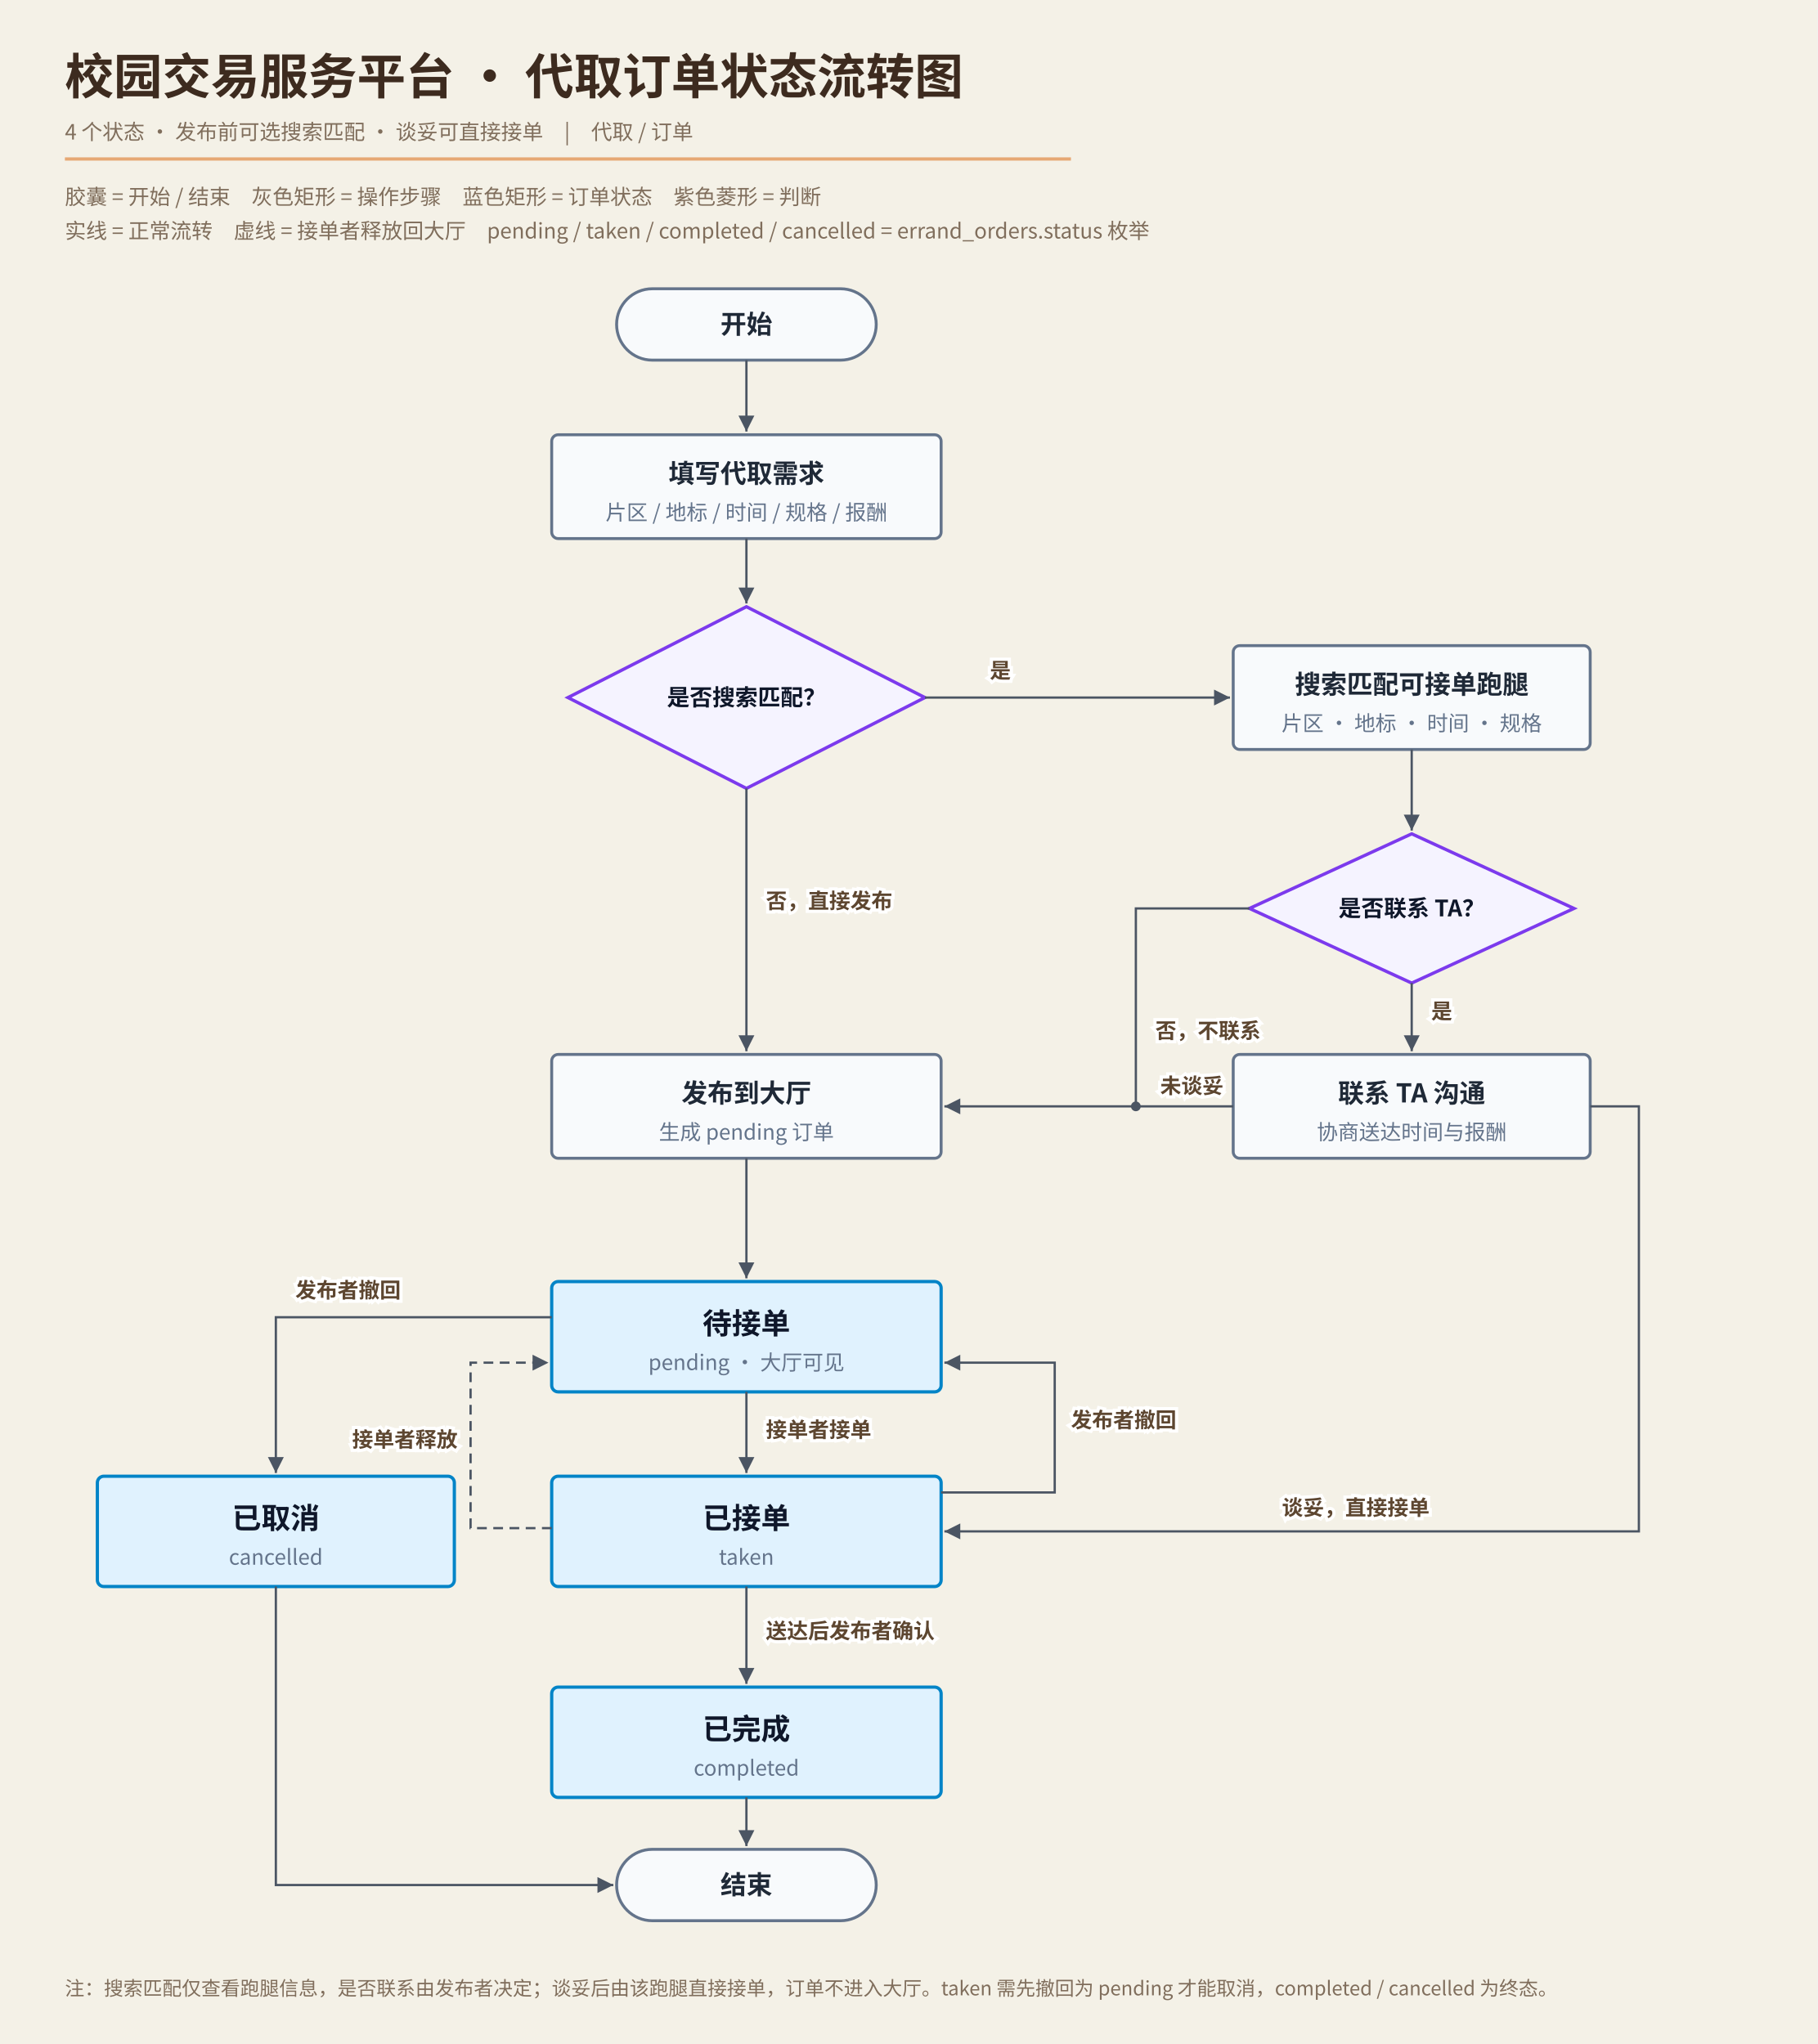
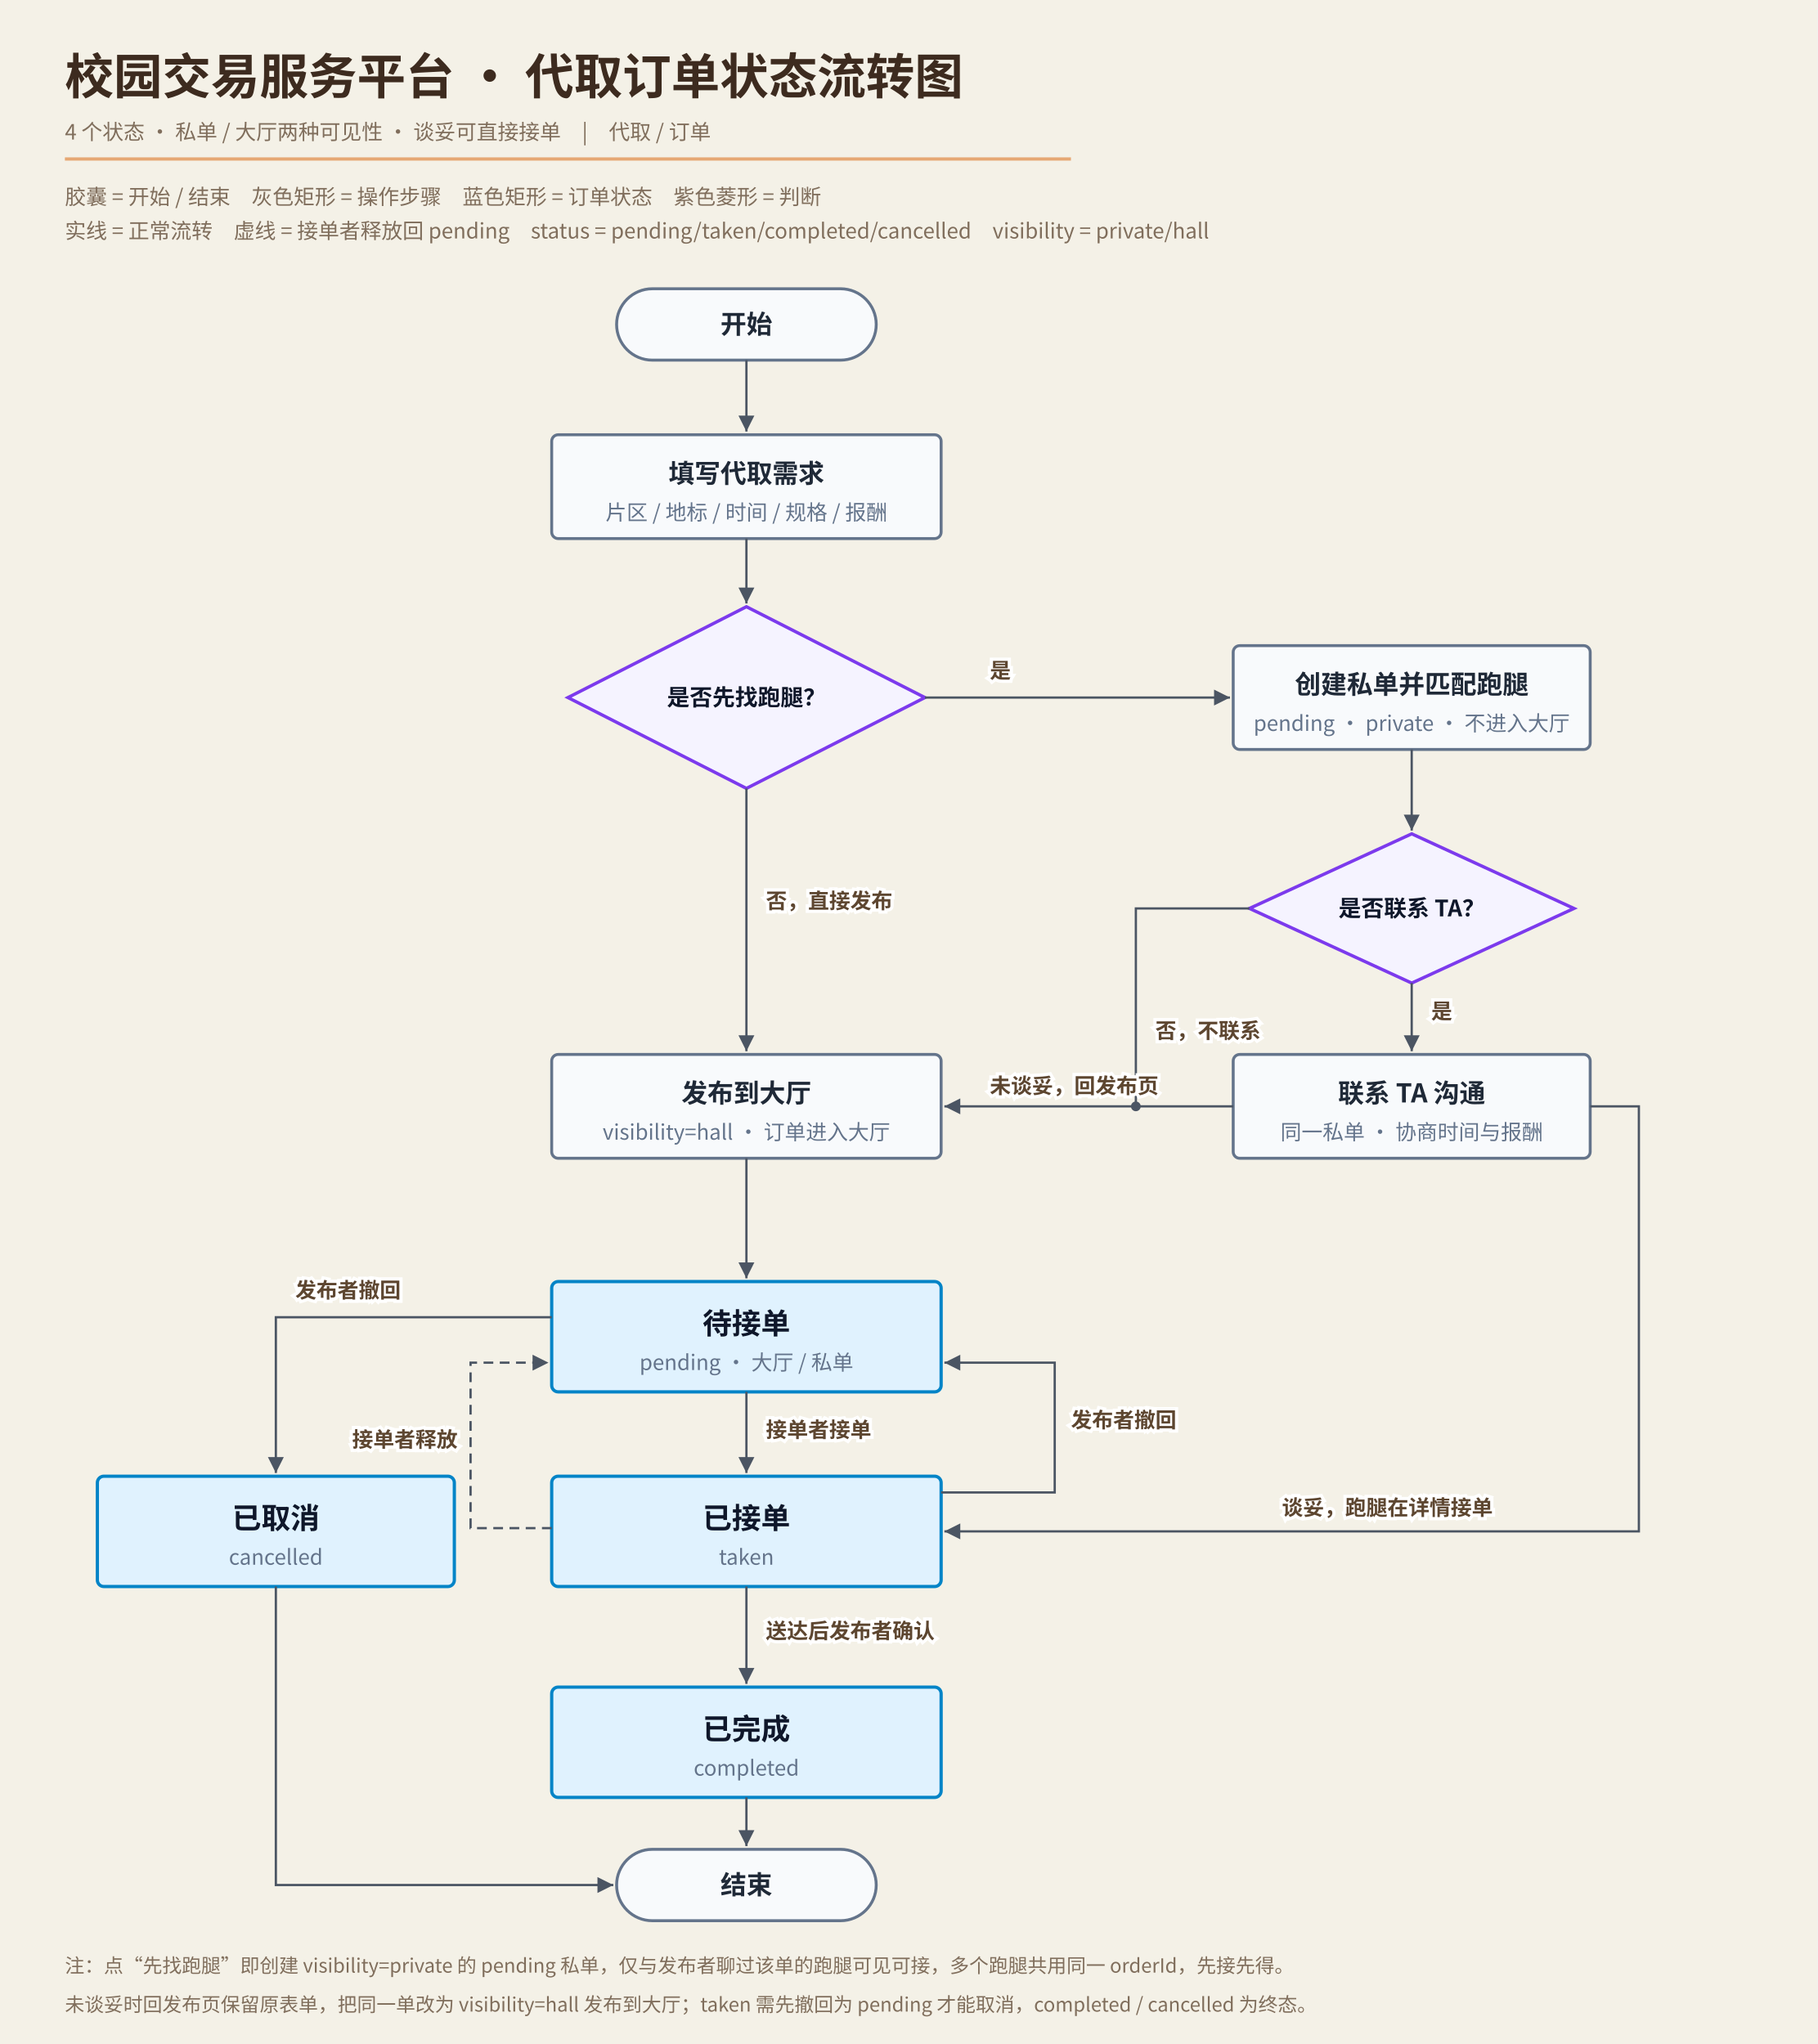
<svg xmlns="http://www.w3.org/2000/svg" width="1120" height="1260" viewBox="0 0 1120 1260" font-family="Microsoft YaHei, PingFang SC, Noto Sans CJK SC, sans-serif">
  <defs>
    <marker id="arrow-right" viewBox="0 0 10 10" refX="10" refY="5" markerWidth="7" markerHeight="7" orient="0">
      <path d="M0,0 L10,5 L0,10 z" fill="#4B5563" />
    </marker>
    <marker id="arrow-down" viewBox="0 0 10 10" refX="10" refY="5" markerWidth="7" markerHeight="7" orient="90">
      <path d="M0,0 L10,5 L0,10 z" fill="#4B5563" />
    </marker>
    <marker id="arrow-left" viewBox="0 0 10 10" refX="10" refY="5" markerWidth="7" markerHeight="7" orient="180">
      <path d="M0,0 L10,5 L0,10 z" fill="#4B5563" />
    </marker>
  </defs>
  <rect x="0" y="0" width="1120" height="1260" fill="#F4F1E7" />
  <text x="40" y="58" font-size="30" font-weight="700" fill="#3D2B1F">校园交易服务平台 · 代取订单状态流转图</text>
-   <text x="40" y="86" font-size="13" fill="#806E5C">4 个状态 · 发布前可选搜索匹配 · 谈妥可直接接单　|　代取 / 订单</text>
+   <text x="40" y="86" font-size="13" fill="#806E5C">4 个状态 · 私单 / 大厅两种可见性 · 谈妥可直接接单　|　代取 / 订单</text>
  <line x1="40" y1="98" x2="660" y2="98" stroke="#E6A874" stroke-width="2" />
  <text x="40" y="126" font-size="13" fill="#806E5C">胶囊 = 开始 / 结束　灰色矩形 = 操作步骤　蓝色矩形 = 订单状态　紫色菱形 = 判断</text>
-   <text x="40" y="147" font-size="13" fill="#806E5C">实线 = 正常流转　虚线 = 接单者释放回大厅　pending / taken / completed / cancelled = errand_orders.status 枚举</text>
+   <text x="40" y="147" font-size="13" fill="#806E5C">实线 = 正常流转　虚线 = 接单者释放回 pending　status = pending/taken/completed/cancelled　visibility = private/hall</text>
  <rect x="380" y="178" width="160" height="44" rx="22" fill="#f8fafc" stroke="#64748b" stroke-width="1.8" />
  <text x="460" y="200" text-anchor="middle" dominant-baseline="middle" font-size="16" font-weight="700" fill="#1f2937">开始</text>
  <line x1="460" y1="222" x2="460" y2="266" stroke="#4B5563" stroke-width="1.4" marker-end="url(#arrow-down)" />
  <rect x="340" y="268" width="240" height="64" rx="4" fill="#f8fafc" stroke="#64748b" stroke-width="1.8" />
  <text x="460" y="292" text-anchor="middle" dominant-baseline="middle" font-size="16" font-weight="700" fill="#1f2937">填写代取需求</text>
  <text x="460" y="316" text-anchor="middle" dominant-baseline="middle" font-size="13" fill="#64748b">片区 / 地标 / 时间 / 规格 / 报酬</text>
  <line x1="460" y1="332" x2="460" y2="372" stroke="#4B5563" stroke-width="1.4" marker-end="url(#arrow-down)" />
  <polygon points="460,374 570,430 460,486 350,430" fill="#f5f3ff" stroke="#7c3aed" stroke-width="2" />
-   <text x="460" y="430" text-anchor="middle" dominant-baseline="middle" font-size="14" font-weight="700" fill="#0f172a">是否搜索匹配？</text>
+   <text x="460" y="430" text-anchor="middle" dominant-baseline="middle" font-size="14" font-weight="700" fill="#0f172a">是否先找跑腿？</text>
  <line x1="460" y1="486" x2="460" y2="648" stroke="#4B5563" stroke-width="1.4" marker-end="url(#arrow-down)" />
  <text x="472" y="560" font-size="13" font-weight="700" fill="#5D4630" stroke="#ffffff" stroke-width="4" paint-order="stroke">否，直接发布</text>
  <line x1="570" y1="430" x2="758" y2="430" stroke="#4B5563" stroke-width="1.4" marker-end="url(#arrow-right)" />
  <text x="610" y="418" font-size="13" font-weight="700" fill="#5D4630" stroke="#ffffff" stroke-width="4" paint-order="stroke">是</text>
  <rect x="760" y="398" width="220" height="64" rx="4" fill="#f8fafc" stroke="#64748b" stroke-width="1.8" />
-   <text x="870" y="422" text-anchor="middle" dominant-baseline="middle" font-size="16" font-weight="700" fill="#1f2937">搜索匹配可接单跑腿</text>
-   <text x="870" y="446" text-anchor="middle" dominant-baseline="middle" font-size="13" fill="#64748b">片区 · 地标 · 时间 · 规格</text>
+   <text x="870" y="422" text-anchor="middle" dominant-baseline="middle" font-size="16" font-weight="700" fill="#1f2937">创建私单并匹配跑腿</text>
+   <text x="870" y="446" text-anchor="middle" dominant-baseline="middle" font-size="13" fill="#64748b">pending · private · 不进入大厅</text>
  <line x1="870" y1="462" x2="870" y2="512" stroke="#4B5563" stroke-width="1.4" marker-end="url(#arrow-down)" />
  <polygon points="870,514 970,560 870,606 770,560" fill="#f5f3ff" stroke="#7c3aed" stroke-width="2" />
  <text x="870" y="560" text-anchor="middle" dominant-baseline="middle" font-size="14" font-weight="700" fill="#0f172a">是否联系 TA？</text>
  <line x1="870" y1="606" x2="870" y2="648" stroke="#4B5563" stroke-width="1.4" marker-end="url(#arrow-down)" />
  <text x="882" y="628" font-size="13" font-weight="700" fill="#5D4630" stroke="#ffffff" stroke-width="4" paint-order="stroke">是</text>
  <path d="M770,560 H700 V682" fill="none" stroke="#4B5563" stroke-width="1.4" />
  <text x="712" y="640" font-size="13" font-weight="700" fill="#5D4630" stroke="#ffffff" stroke-width="4" paint-order="stroke">否，不联系</text>
  <rect x="760" y="650" width="220" height="64" rx="4" fill="#f8fafc" stroke="#64748b" stroke-width="1.8" />
  <text x="870" y="674" text-anchor="middle" dominant-baseline="middle" font-size="16" font-weight="700" fill="#1f2937">联系 TA 沟通</text>
-   <text x="870" y="698" text-anchor="middle" dominant-baseline="middle" font-size="13" fill="#64748b">协商送达时间与报酬</text>
+   <text x="870" y="698" text-anchor="middle" dominant-baseline="middle" font-size="13" fill="#64748b">同一私单 · 协商时间与报酬</text>
  <path d="M760,682 H582" fill="none" stroke="#4B5563" stroke-width="1.4" marker-end="url(#arrow-left)" />
-   <text x="715" y="674" font-size="13" font-weight="700" fill="#5D4630" stroke="#ffffff" stroke-width="4" paint-order="stroke">未谈妥</text>
+   <text x="610" y="674" font-size="13" font-weight="700" fill="#5D4630" stroke="#ffffff" stroke-width="4" paint-order="stroke">未谈妥，回发布页</text>
  <circle cx="700" cy="682" r="3" fill="#4B5563" />
  <path d="M980,682 H1010 V944 H582" fill="none" stroke="#4B5563" stroke-width="1.4" marker-end="url(#arrow-left)" />
-   <text x="790" y="934" font-size="13" font-weight="700" fill="#5D4630" stroke="#ffffff" stroke-width="4" paint-order="stroke">谈妥，直接接单</text>
+   <text x="790" y="934" font-size="13" font-weight="700" fill="#5D4630" stroke="#ffffff" stroke-width="4" paint-order="stroke">谈妥，跑腿在详情接单</text>
  <rect x="340" y="650" width="240" height="64" rx="4" fill="#f8fafc" stroke="#64748b" stroke-width="1.8" />
  <text x="460" y="674" text-anchor="middle" dominant-baseline="middle" font-size="16" font-weight="700" fill="#1f2937">发布到大厅</text>
-   <text x="460" y="698" text-anchor="middle" dominant-baseline="middle" font-size="13" fill="#64748b">生成 pending 订单</text>
+   <text x="460" y="698" text-anchor="middle" dominant-baseline="middle" font-size="13" fill="#64748b">visibility=hall · 订单进入大厅</text>
  <line x1="460" y1="714" x2="460" y2="788" stroke="#4B5563" stroke-width="1.4" marker-end="url(#arrow-down)" />
  <rect x="340" y="790" width="240" height="68" rx="4" fill="#e0f2fe" stroke="#0284c7" stroke-width="2" />
  <text x="460" y="816" text-anchor="middle" dominant-baseline="middle" font-size="18" font-weight="700" fill="#0f172a">待接单</text>
-   <text x="460" y="840" text-anchor="middle" dominant-baseline="middle" font-size="13" fill="#64748b">pending · 大厅可见</text>
+   <text x="460" y="840" text-anchor="middle" dominant-baseline="middle" font-size="13" fill="#64748b">pending · 大厅 / 私单</text>
  <line x1="460" y1="858" x2="460" y2="908" stroke="#4B5563" stroke-width="1.4" marker-end="url(#arrow-down)" />
  <text x="472" y="886" font-size="13" font-weight="700" fill="#5D4630" stroke="#ffffff" stroke-width="4" paint-order="stroke">接单者接单</text>
  <rect x="340" y="910" width="240" height="68" rx="4" fill="#e0f2fe" stroke="#0284c7" stroke-width="2" />
  <text x="460" y="936" text-anchor="middle" dominant-baseline="middle" font-size="18" font-weight="700" fill="#0f172a">已接单</text>
  <text x="460" y="960" text-anchor="middle" dominant-baseline="middle" font-size="13" fill="#64748b">taken</text>
  <line x1="460" y1="978" x2="460" y2="1038" stroke="#4B5563" stroke-width="1.4" marker-end="url(#arrow-down)" />
  <text x="472" y="1010" font-size="13" font-weight="700" fill="#5D4630" stroke="#ffffff" stroke-width="4" paint-order="stroke">送达后发布者确认</text>
  <rect x="340" y="1040" width="240" height="68" rx="4" fill="#e0f2fe" stroke="#0284c7" stroke-width="2" />
  <text x="460" y="1066" text-anchor="middle" dominant-baseline="middle" font-size="18" font-weight="700" fill="#0f172a">已完成</text>
  <text x="460" y="1090" text-anchor="middle" dominant-baseline="middle" font-size="13" fill="#64748b">completed</text>
  <line x1="460" y1="1108" x2="460" y2="1138" stroke="#4B5563" stroke-width="1.4" marker-end="url(#arrow-down)" />
  <rect x="380" y="1140" width="160" height="44" rx="22" fill="#f8fafc" stroke="#64748b" stroke-width="1.8" />
  <text x="460" y="1162" text-anchor="middle" dominant-baseline="middle" font-size="16" font-weight="700" fill="#1f2937">结束</text>
  <rect x="60" y="910" width="220" height="68" rx="4" fill="#e0f2fe" stroke="#0284c7" stroke-width="2" />
  <text x="170" y="936" text-anchor="middle" dominant-baseline="middle" font-size="18" font-weight="700" fill="#0f172a">已取消</text>
  <text x="170" y="960" text-anchor="middle" dominant-baseline="middle" font-size="13" fill="#64748b">cancelled</text>
  <path d="M340,812 H170 V908" fill="none" stroke="#4B5563" stroke-width="1.4" marker-end="url(#arrow-down)" />
  <text x="182" y="800" font-size="13" font-weight="700" fill="#5D4630" stroke="#ffffff" stroke-width="4" paint-order="stroke">发布者撤回</text>
  <path d="M580,920 H650 V840 H582" fill="none" stroke="#4B5563" stroke-width="1.4" marker-end="url(#arrow-left)" />
  <text x="660" y="880" font-size="13" font-weight="700" fill="#5D4630" stroke="#ffffff" stroke-width="4" paint-order="stroke">发布者撤回</text>
  <path d="M340,942 H290 V840 H338" fill="none" stroke="#4B5563" stroke-width="1.4" stroke-dasharray="6 4" marker-end="url(#arrow-right)" />
  <text x="282" y="892" text-anchor="end" font-size="13" font-weight="700" fill="#5D4630" stroke="#ffffff" stroke-width="4" paint-order="stroke">接单者释放</text>
  <path d="M170,978 V1162 H378" fill="none" stroke="#4B5563" stroke-width="1.4" marker-end="url(#arrow-right)" />
-   <text x="40" y="1230" font-size="12" fill="#806E5C">注：搜索匹配仅查看跑腿信息，是否联系由发布者决定；谈妥后由该跑腿直接接单，订单不进入大厅。taken 需先撤回为 pending 才能取消，completed / cancelled 为终态。</text>
+   <text x="40" y="1216" font-size="12" fill="#806E5C">注：点“先找跑腿”即创建 visibility=private 的 pending 私单，仅与发布者聊过该单的跑腿可见可接，多个跑腿共用同一 orderId，先接先得。</text>
+   <text x="40" y="1240" font-size="12" fill="#806E5C">未谈妥时回发布页保留原表单，把同一单改为 visibility=hall 发布到大厅；taken 需先撤回为 pending 才能取消，completed / cancelled 为终态。</text>
</svg>
